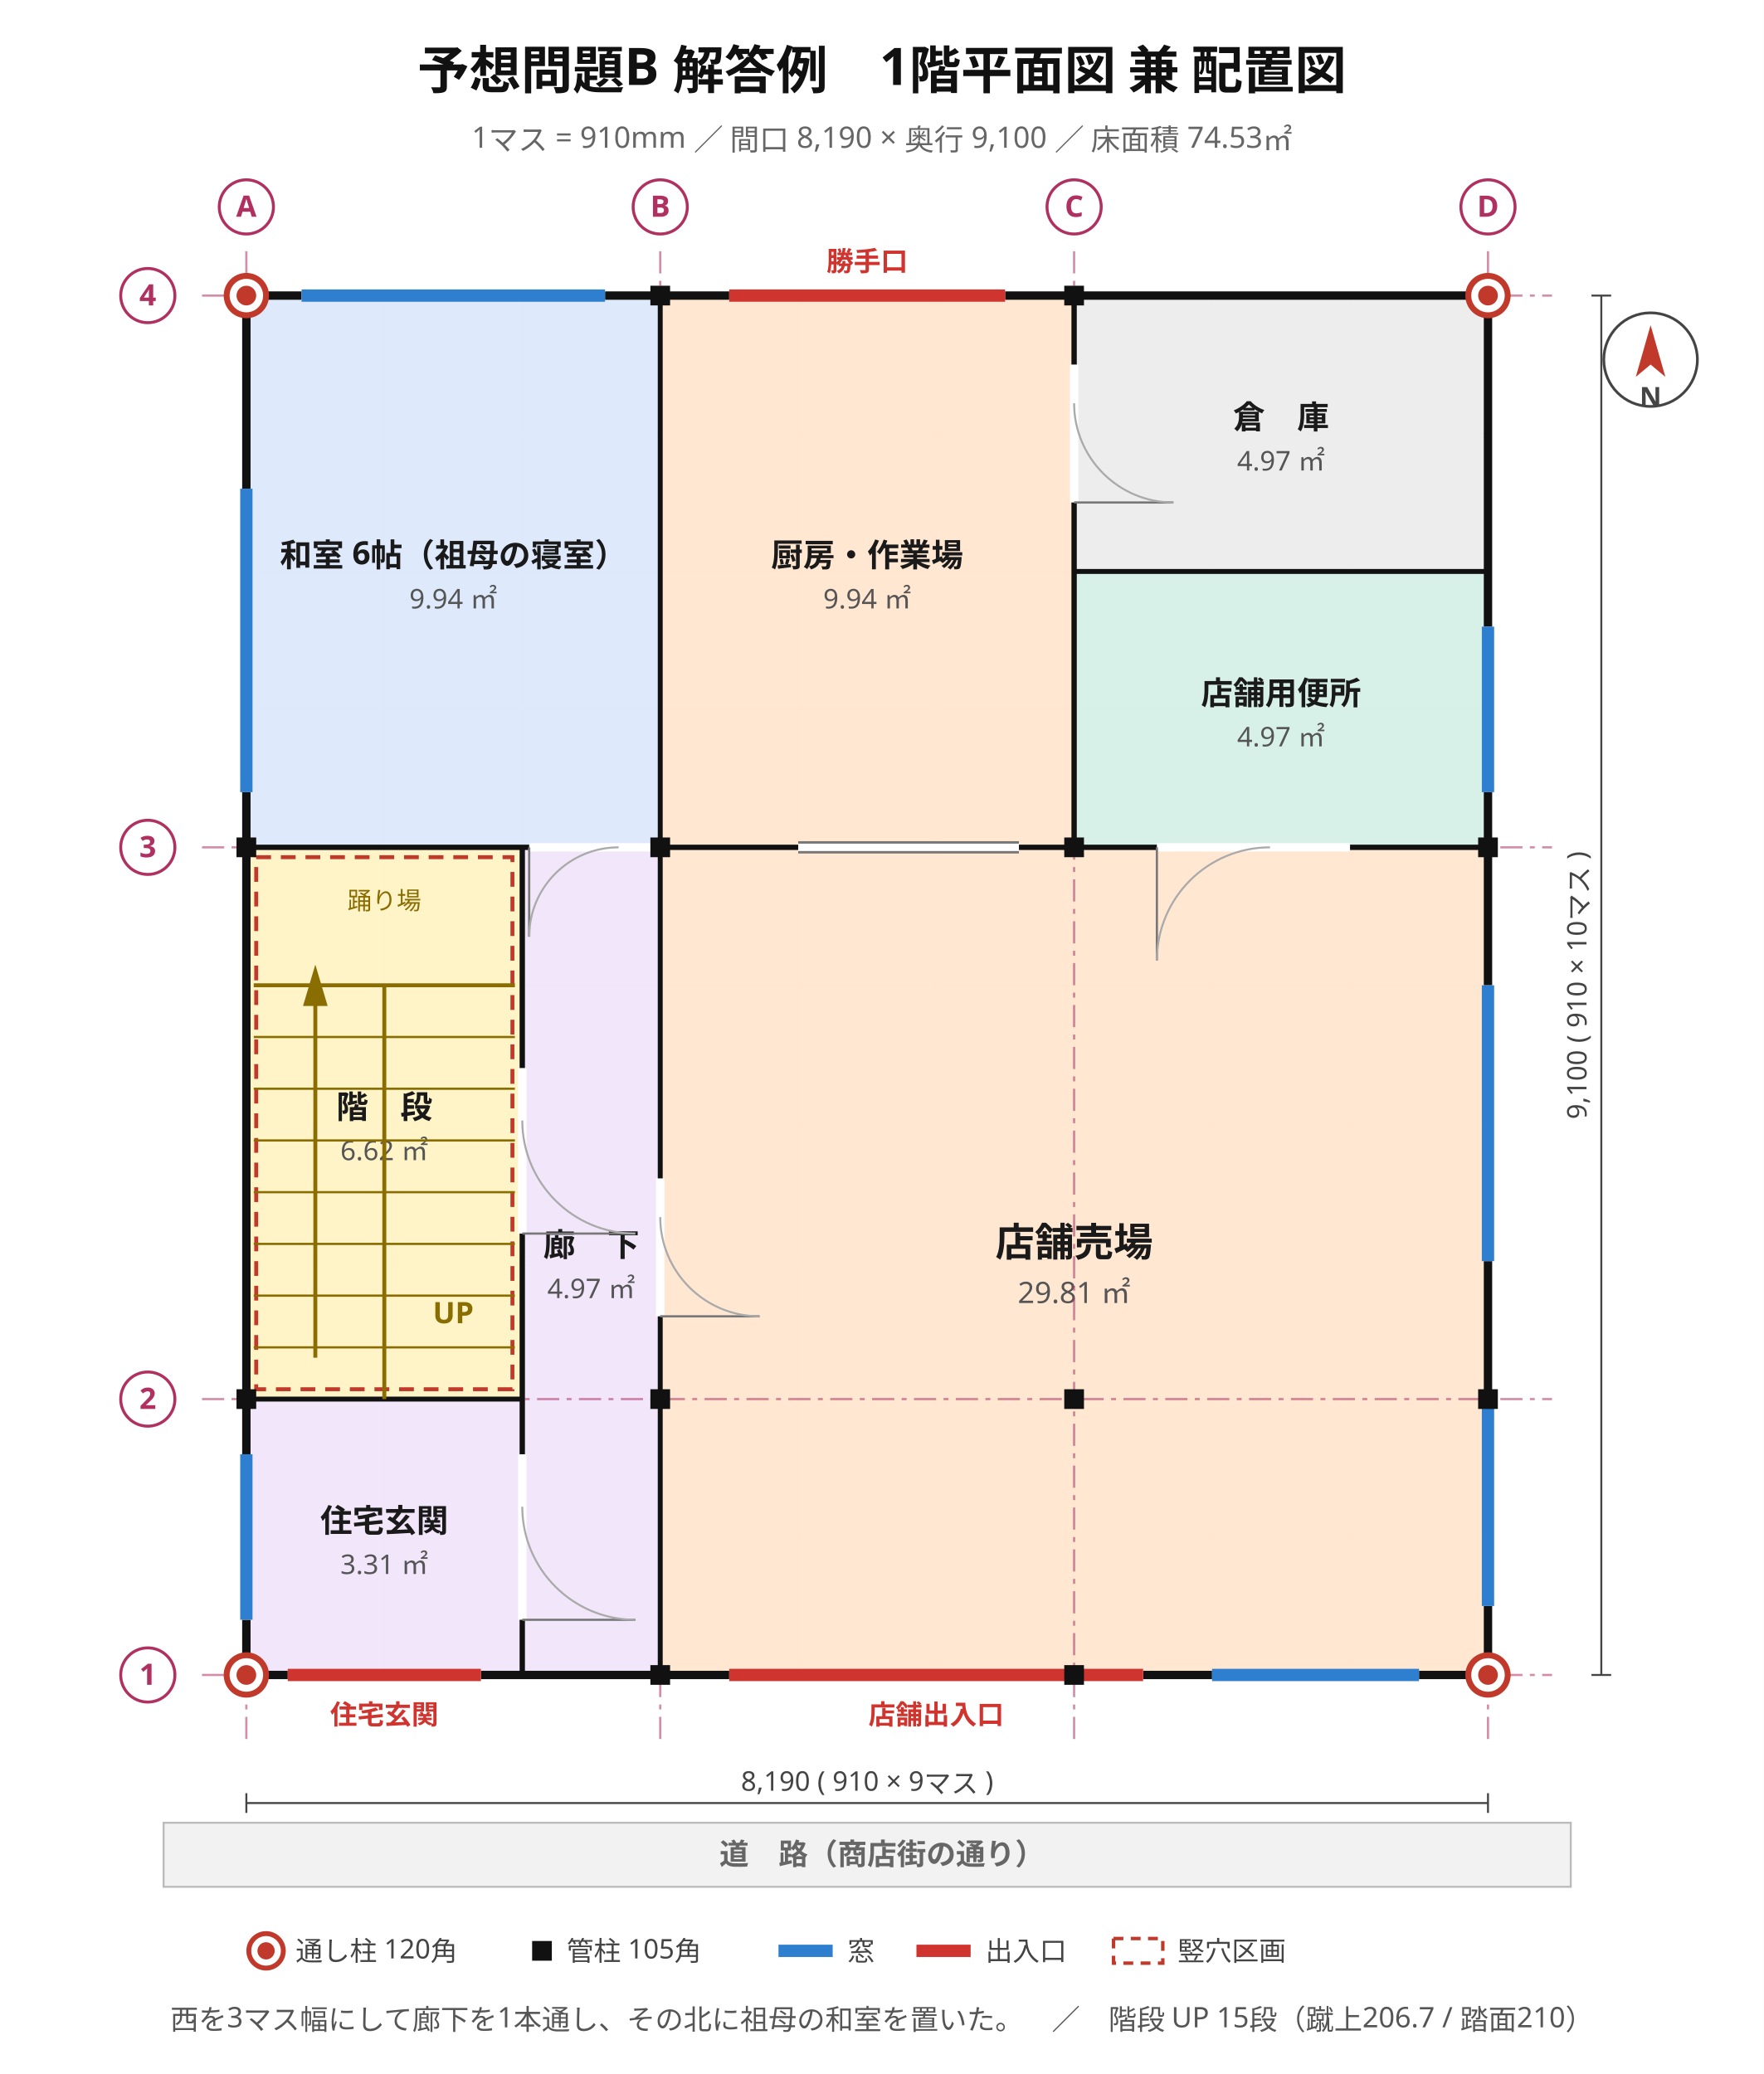
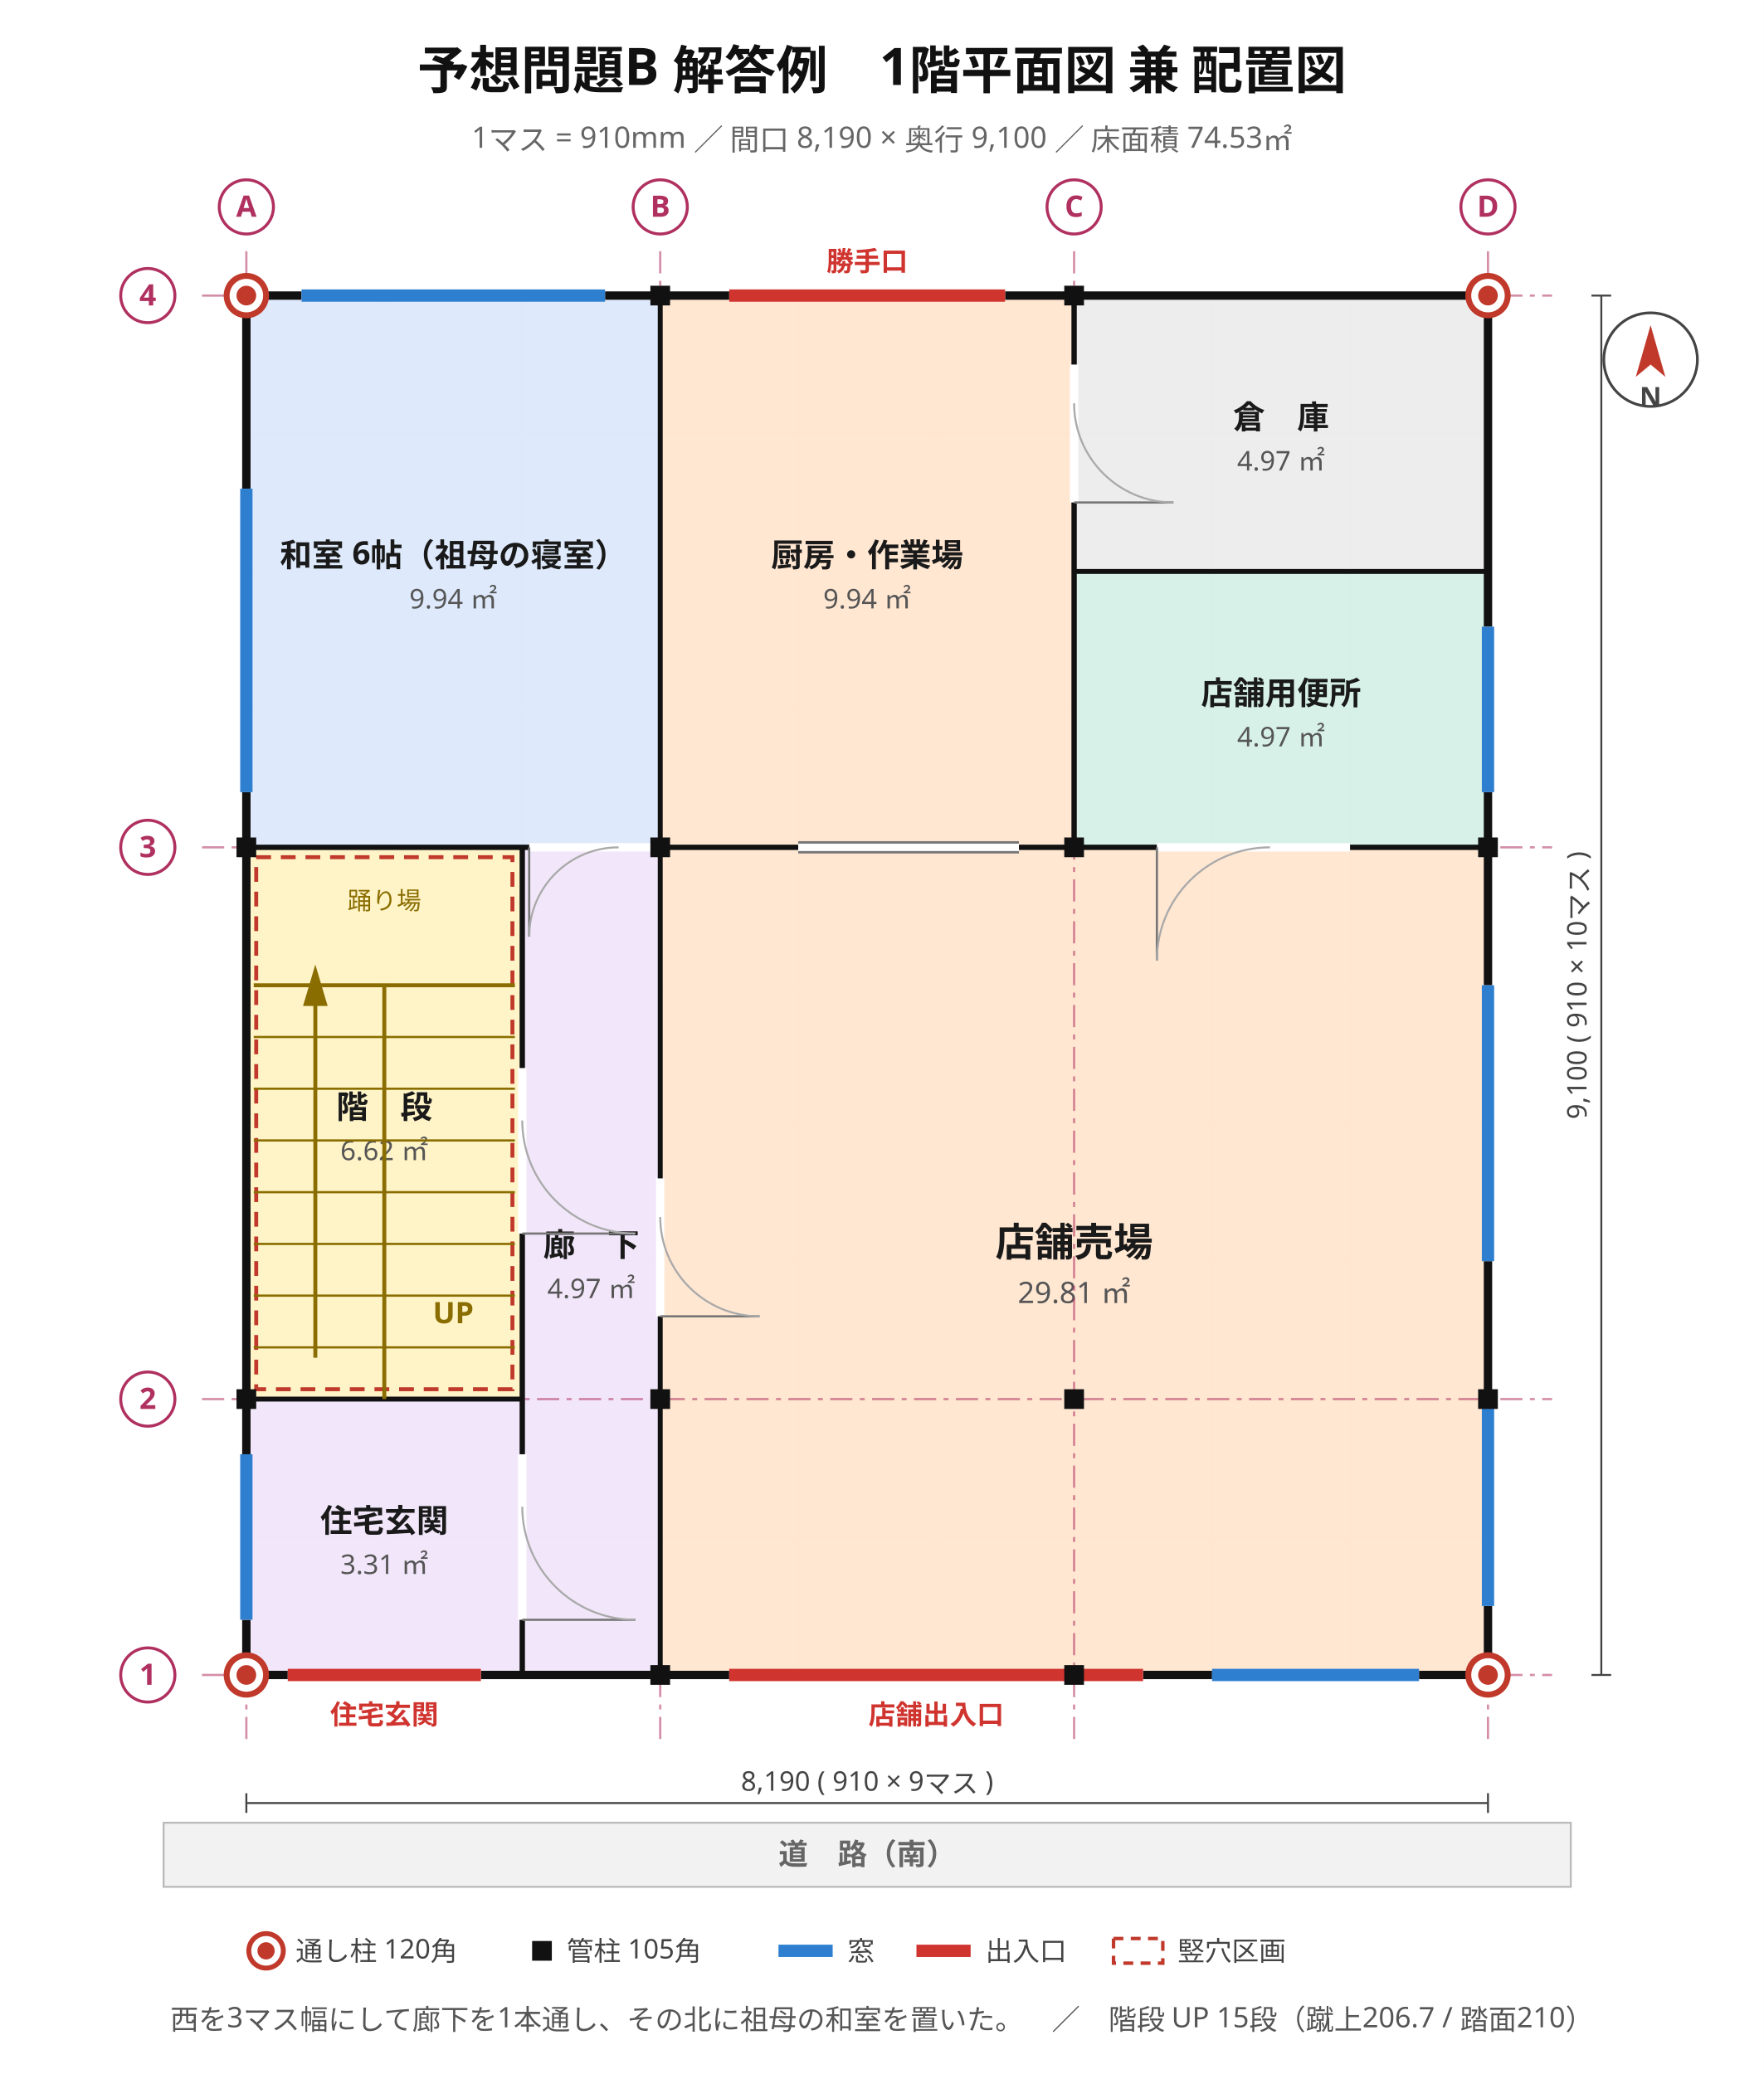
<svg xmlns="http://www.w3.org/2000/svg" viewBox="0 0 716 842" width="716" height="842" font-family="'Hiragino Sans','Hiragino Kaku Gothic ProN','Noto Sans JP','Yu Gothic',Meiryo,'IPAGothic',sans-serif">
  <rect width="716" height="842" fill="#ffffff" />
  <text x="358" y="36" font-size="21" text-anchor="middle" fill="#111" font-weight="700" font-family="'Hiragino Sans','Hiragino Kaku Gothic ProN','Noto Sans JP','Yu Gothic',Meiryo,'IPAGothic',sans-serif">予想問題B 解答例　1階平面図 兼 配置図</text>
  <text x="358" y="60" font-size="12" text-anchor="middle" fill="#666" font-weight="400" font-family="'Hiragino Sans','Hiragino Kaku Gothic ProN','Noto Sans JP','Yu Gothic',Meiryo,'IPAGothic',sans-serif">1マス = 910mm ／ 間口 8,190 × 奥行 9,100 ／ 床面積 74.53㎡</text>
  <line x1="100" y1="120" x2="100" y2="680" stroke="#e8e8e8" stroke-width="0.7" />
  <line x1="156" y1="120" x2="156" y2="680" stroke="#e8e8e8" stroke-width="0.7" />
  <line x1="212" y1="120" x2="212" y2="680" stroke="#e8e8e8" stroke-width="0.7" />
  <line x1="268" y1="120" x2="268" y2="680" stroke="#e8e8e8" stroke-width="0.7" />
  <line x1="324" y1="120" x2="324" y2="680" stroke="#e8e8e8" stroke-width="0.7" />
  <line x1="380" y1="120" x2="380" y2="680" stroke="#e8e8e8" stroke-width="0.7" />
  <line x1="436" y1="120" x2="436" y2="680" stroke="#e8e8e8" stroke-width="0.7" />
  <line x1="492" y1="120" x2="492" y2="680" stroke="#e8e8e8" stroke-width="0.7" />
  <line x1="548" y1="120" x2="548" y2="680" stroke="#e8e8e8" stroke-width="0.7" />
  <line x1="604" y1="120" x2="604" y2="680" stroke="#e8e8e8" stroke-width="0.7" />
  <line x1="100" y1="680" x2="604" y2="680" stroke="#e8e8e8" stroke-width="0.7" />
  <line x1="100" y1="624" x2="604" y2="624" stroke="#e8e8e8" stroke-width="0.7" />
  <line x1="100" y1="568" x2="604" y2="568" stroke="#e8e8e8" stroke-width="0.7" />
  <line x1="100" y1="512" x2="604" y2="512" stroke="#e8e8e8" stroke-width="0.7" />
  <line x1="100" y1="456" x2="604" y2="456" stroke="#e8e8e8" stroke-width="0.7" />
  <line x1="100" y1="400" x2="604" y2="400" stroke="#e8e8e8" stroke-width="0.7" />
  <line x1="100" y1="344" x2="604" y2="344" stroke="#e8e8e8" stroke-width="0.7" />
  <line x1="100" y1="288" x2="604" y2="288" stroke="#e8e8e8" stroke-width="0.7" />
  <line x1="100" y1="232" x2="604" y2="232" stroke="#e8e8e8" stroke-width="0.7" />
  <line x1="100" y1="176" x2="604" y2="176" stroke="#e8e8e8" stroke-width="0.7" />
  <line x1="100" y1="120" x2="604" y2="120" stroke="#e8e8e8" stroke-width="0.7" />
  <rect x="100" y="568" width="112" height="112" fill="#f1e6fa" stroke="#8b62b5" stroke-width="1.2" opacity="0.95" />
  <text x="156" y="622" font-size="13" text-anchor="middle" fill="#1a1a1a" font-weight="700" font-family="'Hiragino Sans','Hiragino Kaku Gothic ProN','Noto Sans JP','Yu Gothic',Meiryo,'IPAGothic',sans-serif">住宅玄関</text>
  <text x="156" y="639" font-size="11" text-anchor="middle" fill="#555" font-weight="400" font-family="'Hiragino Sans','Hiragino Kaku Gothic ProN','Noto Sans JP','Yu Gothic',Meiryo,'IPAGothic',sans-serif">3.31 ㎡</text>
  <rect x="100" y="344" width="112" height="224" fill="#fff3c4" stroke="#bb9508" stroke-width="1.2" opacity="0.95" />
  <text x="156" y="454" font-size="13" text-anchor="middle" fill="#1a1a1a" font-weight="700" font-family="'Hiragino Sans','Hiragino Kaku Gothic ProN','Noto Sans JP','Yu Gothic',Meiryo,'IPAGothic',sans-serif">階　段</text>
  <text x="156" y="471" font-size="11" text-anchor="middle" fill="#555" font-weight="400" font-family="'Hiragino Sans','Hiragino Kaku Gothic ProN','Noto Sans JP','Yu Gothic',Meiryo,'IPAGothic',sans-serif">6.62 ㎡</text>
  <rect x="212" y="344" width="56" height="336" fill="#f1e6fa" stroke="#8b62b5" stroke-width="1.2" opacity="0.95" />
  <text x="240" y="510" font-size="13" text-anchor="middle" fill="#1a1a1a" font-weight="700" font-family="'Hiragino Sans','Hiragino Kaku Gothic ProN','Noto Sans JP','Yu Gothic',Meiryo,'IPAGothic',sans-serif">廊　下</text>
  <text x="240" y="527" font-size="11" text-anchor="middle" fill="#555" font-weight="400" font-family="'Hiragino Sans','Hiragino Kaku Gothic ProN','Noto Sans JP','Yu Gothic',Meiryo,'IPAGothic',sans-serif">4.97 ㎡</text>
  <rect x="100" y="120" width="168" height="224" fill="#dce9fb" stroke="#4a76b8" stroke-width="1.2" opacity="0.95" />
  <text x="184" y="230" font-size="13" text-anchor="middle" fill="#1a1a1a" font-weight="700" font-family="'Hiragino Sans','Hiragino Kaku Gothic ProN','Noto Sans JP','Yu Gothic',Meiryo,'IPAGothic',sans-serif">和室 6帖（祖母の寝室）</text>
  <text x="184" y="247" font-size="11" text-anchor="middle" fill="#555" font-weight="400" font-family="'Hiragino Sans','Hiragino Kaku Gothic ProN','Noto Sans JP','Yu Gothic',Meiryo,'IPAGothic',sans-serif">9.94 ㎡</text>
  <rect x="268" y="344" width="336" height="336" fill="#ffe6d0" stroke="#c9762f" stroke-width="1.2" opacity="0.95" />
  <text x="436" y="510" font-size="16" text-anchor="middle" fill="#1a1a1a" font-weight="700" font-family="'Hiragino Sans','Hiragino Kaku Gothic ProN','Noto Sans JP','Yu Gothic',Meiryo,'IPAGothic',sans-serif">店舗売場</text>
  <text x="436" y="529" font-size="12" text-anchor="middle" fill="#555" font-weight="400" font-family="'Hiragino Sans','Hiragino Kaku Gothic ProN','Noto Sans JP','Yu Gothic',Meiryo,'IPAGothic',sans-serif">29.81 ㎡</text>
  <rect x="268" y="120" width="168" height="224" fill="#ffe6d0" stroke="#c9762f" stroke-width="1.2" opacity="0.95" />
  <text x="352" y="230" font-size="13" text-anchor="middle" fill="#1a1a1a" font-weight="700" font-family="'Hiragino Sans','Hiragino Kaku Gothic ProN','Noto Sans JP','Yu Gothic',Meiryo,'IPAGothic',sans-serif">厨房・作業場</text>
  <text x="352" y="247" font-size="11" text-anchor="middle" fill="#555" font-weight="400" font-family="'Hiragino Sans','Hiragino Kaku Gothic ProN','Noto Sans JP','Yu Gothic',Meiryo,'IPAGothic',sans-serif">9.94 ㎡</text>
  <rect x="436" y="232" width="168" height="112" fill="#d5f0e7" stroke="#2f9077" stroke-width="1.2" opacity="0.95" />
  <text x="520" y="286" font-size="13" text-anchor="middle" fill="#1a1a1a" font-weight="700" font-family="'Hiragino Sans','Hiragino Kaku Gothic ProN','Noto Sans JP','Yu Gothic',Meiryo,'IPAGothic',sans-serif">店舗用便所</text>
  <text x="520" y="303" font-size="11" text-anchor="middle" fill="#555" font-weight="400" font-family="'Hiragino Sans','Hiragino Kaku Gothic ProN','Noto Sans JP','Yu Gothic',Meiryo,'IPAGothic',sans-serif">4.97 ㎡</text>
  <rect x="436" y="120" width="168" height="112" fill="#ececec" stroke="#8a8a8a" stroke-width="1.2" opacity="0.95" />
  <text x="520" y="174" font-size="13" text-anchor="middle" fill="#1a1a1a" font-weight="700" font-family="'Hiragino Sans','Hiragino Kaku Gothic ProN','Noto Sans JP','Yu Gothic',Meiryo,'IPAGothic',sans-serif">倉　庫</text>
  <text x="520" y="191" font-size="11" text-anchor="middle" fill="#555" font-weight="400" font-family="'Hiragino Sans','Hiragino Kaku Gothic ProN','Noto Sans JP','Yu Gothic',Meiryo,'IPAGothic',sans-serif">4.97 ㎡</text>
  <line x1="100" y1="102" x2="100" y2="706" stroke="#b03060" stroke-width="0.9" stroke-dasharray="9 3 2 3" opacity="0.55" />
  <line x1="268" y1="102" x2="268" y2="706" stroke="#b03060" stroke-width="0.9" stroke-dasharray="9 3 2 3" opacity="0.55" />
  <line x1="436" y1="102" x2="436" y2="706" stroke="#b03060" stroke-width="0.9" stroke-dasharray="9 3 2 3" opacity="0.55" />
  <line x1="604" y1="102" x2="604" y2="706" stroke="#b03060" stroke-width="0.9" stroke-dasharray="9 3 2 3" opacity="0.55" />
  <line x1="82" y1="680" x2="630" y2="680" stroke="#b03060" stroke-width="0.9" stroke-dasharray="9 3 2 3" opacity="0.55" />
  <line x1="82" y1="568" x2="630" y2="568" stroke="#b03060" stroke-width="0.9" stroke-dasharray="9 3 2 3" opacity="0.55" />
  <line x1="82" y1="344" x2="630" y2="344" stroke="#b03060" stroke-width="0.9" stroke-dasharray="9 3 2 3" opacity="0.55" />
  <line x1="82" y1="120" x2="630" y2="120" stroke="#b03060" stroke-width="0.9" stroke-dasharray="9 3 2 3" opacity="0.55" />
  <rect x="100" y="120" width="504" height="560" stroke="#111" stroke-width="3.4" fill="none" />
  <line x1="296" y1="680" x2="464" y2="680" stroke="#ffffff" stroke-width="4.2" />
  <line x1="296" y1="680" x2="464" y2="680" stroke="#d0342f" stroke-width="5.0" />
  <text x="380" y="700" font-size="11" text-anchor="middle" fill="#d0342f" font-weight="700" font-family="'Hiragino Sans','Hiragino Kaku Gothic ProN','Noto Sans JP','Yu Gothic',Meiryo,'IPAGothic',sans-serif">店舗出入口</text>
  <line x1="116.8" y1="680" x2="195.2" y2="680" stroke="#ffffff" stroke-width="4.2" />
  <line x1="116.8" y1="680" x2="195.2" y2="680" stroke="#d0342f" stroke-width="5.0" />
  <text x="156" y="700" font-size="11" text-anchor="middle" fill="#d0342f" font-weight="700" font-family="'Hiragino Sans','Hiragino Kaku Gothic ProN','Noto Sans JP','Yu Gothic',Meiryo,'IPAGothic',sans-serif">住宅玄関</text>
  <line x1="492" y1="680" x2="576" y2="680" stroke="#ffffff" stroke-width="4.2" />
  <line x1="492" y1="680" x2="576" y2="680" stroke="#2f7fd0" stroke-width="5.0" />
  <line x1="296" y1="120" x2="408" y2="120" stroke="#ffffff" stroke-width="4.2" />
  <line x1="296" y1="120" x2="408" y2="120" stroke="#d0342f" stroke-width="5.0" />
  <text x="352" y="110" font-size="11" text-anchor="middle" fill="#d0342f" font-weight="700" font-family="'Hiragino Sans','Hiragino Kaku Gothic ProN','Noto Sans JP','Yu Gothic',Meiryo,'IPAGothic',sans-serif">勝手口</text>
  <line x1="122.4" y1="120" x2="245.6" y2="120" stroke="#ffffff" stroke-width="4.2" />
  <line x1="122.4" y1="120" x2="245.6" y2="120" stroke="#2f7fd0" stroke-width="5.0" />
  <line x1="100" y1="321.6" x2="100" y2="198.4" stroke="#ffffff" stroke-width="4.2" />
  <line x1="100" y1="321.6" x2="100" y2="198.4" stroke="#2f7fd0" stroke-width="5.0" />
  <line x1="100" y1="657.6" x2="100" y2="590.4" stroke="#ffffff" stroke-width="4.2" />
  <line x1="100" y1="657.6" x2="100" y2="590.4" stroke="#2f7fd0" stroke-width="5.0" />
  <line x1="604" y1="652" x2="604" y2="568" stroke="#ffffff" stroke-width="4.2" />
  <line x1="604" y1="652" x2="604" y2="568" stroke="#2f7fd0" stroke-width="5.0" />
  <line x1="604" y1="512" x2="604" y2="400" stroke="#ffffff" stroke-width="4.2" />
  <line x1="604" y1="512" x2="604" y2="400" stroke="#2f7fd0" stroke-width="5.0" />
  <line x1="604" y1="321.6" x2="604" y2="254.4" stroke="#ffffff" stroke-width="4.2" />
  <line x1="604" y1="321.6" x2="604" y2="254.4" stroke="#2f7fd0" stroke-width="5.0" />
+   <line x1="436" y1="232" x2="436" y2="120" stroke="#111" stroke-width="2.0" />
  <line x1="212" y1="680" x2="212" y2="344" stroke="#111" stroke-width="2.0" />
+   <line x1="436" y1="232" x2="604" y2="232" stroke="#111" stroke-width="2.0" />
  <line x1="100" y1="568" x2="212" y2="568" stroke="#111" stroke-width="2.0" />
+   <line x1="268" y1="344" x2="436" y2="344" stroke="#111" stroke-width="2.0" />
+   <line x1="212" y1="568" x2="212" y2="344" stroke="#111" stroke-width="2.0" />
+   <line x1="268" y1="344" x2="604" y2="344" stroke="#111" stroke-width="2.0" />
+   <line x1="212" y1="680" x2="212" y2="568" stroke="#111" stroke-width="2.0" />
+   <line x1="100" y1="344" x2="268" y2="344" stroke="#111" stroke-width="2.0" />
+   <line x1="436" y1="344" x2="436" y2="232" stroke="#111" stroke-width="2.0" />
+   <line x1="212" y1="344" x2="268" y2="344" stroke="#111" stroke-width="2.0" />
  <line x1="268" y1="680" x2="268" y2="344" stroke="#111" stroke-width="2.0" />
-   <line x1="268" y1="344" x2="436" y2="344" stroke="#111" stroke-width="2.0" />
-   <line x1="268" y1="344" x2="604" y2="344" stroke="#111" stroke-width="2.0" />
-   <line x1="212" y1="568" x2="212" y2="344" stroke="#111" stroke-width="2.0" />
-   <line x1="212" y1="680" x2="212" y2="568" stroke="#111" stroke-width="2.0" />
-   <line x1="436" y1="344" x2="436" y2="232" stroke="#111" stroke-width="2.0" />
-   <line x1="436" y1="232" x2="604" y2="232" stroke="#111" stroke-width="2.0" />
-   <line x1="100" y1="344" x2="268" y2="344" stroke="#111" stroke-width="2.0" />
-   <line x1="212" y1="344" x2="268" y2="344" stroke="#111" stroke-width="2.0" />
+   <line x1="268" y1="344" x2="268" y2="120" stroke="#111" stroke-width="2.0" />
+   <line x1="436" y1="344" x2="604" y2="344" stroke="#111" stroke-width="2.0" />
  <line x1="436" y1="344" x2="436" y2="120" stroke="#111" stroke-width="2.0" />
-   <line x1="436" y1="232" x2="436" y2="120" stroke="#111" stroke-width="2.0" />
-   <line x1="436" y1="344" x2="604" y2="344" stroke="#111" stroke-width="2.0" />
  <line x1="100" y1="344" x2="212" y2="344" stroke="#111" stroke-width="2.0" />
-   <line x1="268" y1="344" x2="268" y2="120" stroke="#111" stroke-width="2.0" />
  <line x1="212" y1="657.6" x2="212" y2="590.4" stroke="#ffffff" stroke-width="3.4" />
  <line x1="212" y1="657.6" x2="257.92" y2="657.6" stroke="#777" stroke-width="0.9" />
  <path d="M 257.9 657.6 A 45.9 45.9 0 0 1 212.0 611.7" stroke="#aaa" stroke-width="0.8" fill="none" />
  <line x1="212" y1="500.8" x2="212" y2="433.6" stroke="#ffffff" stroke-width="3.4" />
  <line x1="212" y1="500.8" x2="257.92" y2="500.8" stroke="#777" stroke-width="0.9" />
  <path d="M 257.9 500.8 A 45.9 45.9 0 0 1 212.0 454.9" stroke="#aaa" stroke-width="0.8" fill="none" />
  <line x1="214.8" y1="344" x2="265.2" y2="344" stroke="#ffffff" stroke-width="3.4" />
  <line x1="214.8" y1="344" x2="214.8" y2="380.29" stroke="#777" stroke-width="0.9" />
  <path d="M 214.8 380.3 A 36.3 36.3 0 0 1 251.1 344.0" stroke="#aaa" stroke-width="0.8" fill="none" />
  <line x1="268" y1="534.4" x2="268" y2="478.4" stroke="#ffffff" stroke-width="3.4" />
  <line x1="268" y1="534.4" x2="308.32" y2="534.4" stroke="#777" stroke-width="0.9" />
  <path d="M 308.3 534.4 A 40.3 40.3 0 0 1 268.0 494.1" stroke="#aaa" stroke-width="0.8" fill="none" />
  <line x1="324" y1="344" x2="413.6" y2="344" stroke="#ffffff" stroke-width="3.4" />
  <line x1="324" y1="342" x2="413.6" y2="342" stroke="#777" stroke-width="1.0" />
  <line x1="324" y1="346" x2="413.6" y2="346" stroke="#777" stroke-width="1.0" />
  <line x1="469.6" y1="344" x2="548" y2="344" stroke="#ffffff" stroke-width="3.4" />
  <line x1="469.6" y1="344" x2="469.6" y2="389.92" stroke="#777" stroke-width="0.9" />
  <path d="M 469.6 389.9 A 45.9 45.9 0 0 1 515.5 344.0" stroke="#aaa" stroke-width="0.8" fill="none" />
  <line x1="436" y1="204" x2="436" y2="148" stroke="#ffffff" stroke-width="3.4" />
  <line x1="436" y1="204" x2="476.32" y2="204" stroke="#777" stroke-width="0.9" />
  <path d="M 476.3 204.0 A 40.3 40.3 0 0 1 436.0 163.7" stroke="#aaa" stroke-width="0.8" fill="none" />
  <rect x="104" y="348" width="104" height="216" fill="none" stroke="#c0392b" stroke-width="1.6" stroke-dasharray="6 4" />
  <line x1="156" y1="568" x2="156" y2="400" stroke="#8a6d00" stroke-width="1.6" />
  <line x1="103" y1="547" x2="156" y2="547" stroke="#8a6d00" stroke-width="0.9" />
  <line x1="156" y1="547" x2="209" y2="547" stroke="#8a6d00" stroke-width="0.9" />
  <line x1="103" y1="526" x2="156" y2="526" stroke="#8a6d00" stroke-width="0.9" />
  <line x1="156" y1="526" x2="209" y2="526" stroke="#8a6d00" stroke-width="0.9" />
  <line x1="103" y1="505" x2="156" y2="505" stroke="#8a6d00" stroke-width="0.9" />
  <line x1="156" y1="505" x2="209" y2="505" stroke="#8a6d00" stroke-width="0.9" />
  <line x1="103" y1="484" x2="156" y2="484" stroke="#8a6d00" stroke-width="0.9" />
  <line x1="156" y1="484" x2="209" y2="484" stroke="#8a6d00" stroke-width="0.9" />
  <line x1="103" y1="463" x2="156" y2="463" stroke="#8a6d00" stroke-width="0.9" />
  <line x1="156" y1="463" x2="209" y2="463" stroke="#8a6d00" stroke-width="0.9" />
  <line x1="103" y1="442" x2="156" y2="442" stroke="#8a6d00" stroke-width="0.9" />
  <line x1="156" y1="442" x2="209" y2="442" stroke="#8a6d00" stroke-width="0.9" />
  <line x1="103" y1="421" x2="156" y2="421" stroke="#8a6d00" stroke-width="0.9" />
  <line x1="156" y1="421" x2="209" y2="421" stroke="#8a6d00" stroke-width="0.9" />
  <line x1="103" y1="400" x2="209" y2="400" stroke="#8a6d00" stroke-width="1.6" />
  <text x="156" y="369.2" font-size="10" text-anchor="middle" fill="#8a6d00" font-weight="400" font-family="'Hiragino Sans','Hiragino Kaku Gothic ProN','Noto Sans JP','Yu Gothic',Meiryo,'IPAGothic',sans-serif">踊り場</text>
  <line x1="128" y1="551.2" x2="128" y2="405.6" stroke="#8a6d00" stroke-width="1.6" />
  <polygon points="128,391.6 123,408.4 133,408.4" fill="#8a6d00" />
  <text x="184" y="537.2" font-size="12" text-anchor="middle" fill="#8a6d00" font-weight="700" font-family="'Hiragino Sans','Hiragino Kaku Gothic ProN','Noto Sans JP','Yu Gothic',Meiryo,'IPAGothic',sans-serif">UP</text>
  <rect x="264" y="676" width="8" height="8" fill="#111" />
  <rect x="432" y="676" width="8" height="8" fill="#111" />
  <rect x="96" y="564" width="8" height="8" fill="#111" />
  <rect x="600" y="564" width="8" height="8" fill="#111" />
  <rect x="96" y="340" width="8" height="8" fill="#111" />
  <rect x="600" y="340" width="8" height="8" fill="#111" />
  <rect x="264" y="116" width="8" height="8" fill="#111" />
  <rect x="432" y="116" width="8" height="8" fill="#111" />
  <rect x="264" y="564" width="8" height="8" fill="#111" />
  <rect x="432" y="564" width="8" height="8" fill="#111" />
  <rect x="264" y="340" width="8" height="8" fill="#111" />
  <rect x="432" y="340" width="8" height="8" fill="#111" />
  <circle cx="100" cy="680" r="8" fill="#ffffff" stroke="#c0392b" stroke-width="2.4" />
  <circle cx="100" cy="680" r="4" fill="#c0392b" />
  <circle cx="604" cy="680" r="8" fill="#ffffff" stroke="#c0392b" stroke-width="2.4" />
  <circle cx="604" cy="680" r="4" fill="#c0392b" />
  <circle cx="100" cy="120" r="8" fill="#ffffff" stroke="#c0392b" stroke-width="2.4" />
  <circle cx="100" cy="120" r="4" fill="#c0392b" />
  <circle cx="604" cy="120" r="8" fill="#ffffff" stroke="#c0392b" stroke-width="2.4" />
  <circle cx="604" cy="120" r="4" fill="#c0392b" />
  <circle cx="100" cy="84" r="11" fill="#ffffff" stroke="#b03060" stroke-width="1.2" />
  <text x="100" y="88" font-size="12" text-anchor="middle" fill="#b03060" font-weight="700" font-family="'Hiragino Sans','Hiragino Kaku Gothic ProN','Noto Sans JP','Yu Gothic',Meiryo,'IPAGothic',sans-serif">A</text>
  <circle cx="268" cy="84" r="11" fill="#ffffff" stroke="#b03060" stroke-width="1.2" />
  <text x="268" y="88" font-size="12" text-anchor="middle" fill="#b03060" font-weight="700" font-family="'Hiragino Sans','Hiragino Kaku Gothic ProN','Noto Sans JP','Yu Gothic',Meiryo,'IPAGothic',sans-serif">B</text>
  <circle cx="436" cy="84" r="11" fill="#ffffff" stroke="#b03060" stroke-width="1.2" />
  <text x="436" y="88" font-size="12" text-anchor="middle" fill="#b03060" font-weight="700" font-family="'Hiragino Sans','Hiragino Kaku Gothic ProN','Noto Sans JP','Yu Gothic',Meiryo,'IPAGothic',sans-serif">C</text>
  <circle cx="604" cy="84" r="11" fill="#ffffff" stroke="#b03060" stroke-width="1.2" />
  <text x="604" y="88" font-size="12" text-anchor="middle" fill="#b03060" font-weight="700" font-family="'Hiragino Sans','Hiragino Kaku Gothic ProN','Noto Sans JP','Yu Gothic',Meiryo,'IPAGothic',sans-serif">D</text>
  <circle cx="60" cy="680" r="11" fill="#ffffff" stroke="#b03060" stroke-width="1.2" />
  <text x="60" y="684" font-size="12" text-anchor="middle" fill="#b03060" font-weight="700" font-family="'Hiragino Sans','Hiragino Kaku Gothic ProN','Noto Sans JP','Yu Gothic',Meiryo,'IPAGothic',sans-serif">1</text>
  <circle cx="60" cy="568" r="11" fill="#ffffff" stroke="#b03060" stroke-width="1.2" />
  <text x="60" y="572" font-size="12" text-anchor="middle" fill="#b03060" font-weight="700" font-family="'Hiragino Sans','Hiragino Kaku Gothic ProN','Noto Sans JP','Yu Gothic',Meiryo,'IPAGothic',sans-serif">2</text>
  <circle cx="60" cy="344" r="11" fill="#ffffff" stroke="#b03060" stroke-width="1.2" />
  <text x="60" y="348" font-size="12" text-anchor="middle" fill="#b03060" font-weight="700" font-family="'Hiragino Sans','Hiragino Kaku Gothic ProN','Noto Sans JP','Yu Gothic',Meiryo,'IPAGothic',sans-serif">3</text>
  <circle cx="60" cy="120" r="11" fill="#ffffff" stroke="#b03060" stroke-width="1.2" />
  <text x="60" y="124" font-size="12" text-anchor="middle" fill="#b03060" font-weight="700" font-family="'Hiragino Sans','Hiragino Kaku Gothic ProN','Noto Sans JP','Yu Gothic',Meiryo,'IPAGothic',sans-serif">4</text>
  <line x1="100" y1="732" x2="604" y2="732" stroke="#444" stroke-width="0.8" />
  <line x1="100" y1="728" x2="100" y2="736" stroke="#444" stroke-width="0.8" />
  <line x1="604" y1="728" x2="604" y2="736" stroke="#444" stroke-width="0.8" />
  <text x="352" y="727" font-size="11" text-anchor="middle" fill="#444" font-weight="400" font-family="'Hiragino Sans','Hiragino Kaku Gothic ProN','Noto Sans JP','Yu Gothic',Meiryo,'IPAGothic',sans-serif">8,190  ( 910 × 9マス )</text>
  <line x1="650" y1="680" x2="650" y2="120" stroke="#444" stroke-width="0.8" />
  <line x1="646" y1="680" x2="654" y2="680" stroke="#444" stroke-width="0.8" />
  <line x1="646" y1="120" x2="654" y2="120" stroke="#444" stroke-width="0.8" />
  <g transform="translate(644,400) rotate(-90)">
    <text x="0" y="0" font-size="11" text-anchor="middle" fill="#444" font-weight="400" font-family="'Hiragino Sans','Hiragino Kaku Gothic ProN','Noto Sans JP','Yu Gothic',Meiryo,'IPAGothic',sans-serif">9,100  ( 910 × 10マス )</text>
  </g>
  <circle cx="670" cy="146" r="19" fill="#ffffff" stroke="#444" stroke-width="1.1" />
  <polygon points="670,132 664,153 670,148 676,153" fill="#c0392b" />
  <text x="670" y="165" font-size="11" text-anchor="middle" fill="#444" font-weight="700" font-family="'Hiragino Sans','Hiragino Kaku Gothic ProN','Noto Sans JP','Yu Gothic',Meiryo,'IPAGothic',sans-serif">N</text>
  <rect x="66.4" y="740" width="571.2" height="26" fill="#f2f2f2" stroke="#bbb" stroke-width="0.8" />
-   <text x="358" y="757" font-size="12" text-anchor="middle" fill="#666" font-weight="700" font-family="'Hiragino Sans','Hiragino Kaku Gothic ProN','Noto Sans JP','Yu Gothic',Meiryo,'IPAGothic',sans-serif">道　路（商店街の通り）</text>
+   <text x="352" y="757" font-size="12" text-anchor="middle" fill="#666" font-weight="700" font-family="'Hiragino Sans','Hiragino Kaku Gothic ProN','Noto Sans JP','Yu Gothic',Meiryo,'IPAGothic',sans-serif">道　路（南）</text>
  <circle cx="108" cy="792" r="7" fill="#ffffff" stroke="#c0392b" stroke-width="2.0" />
  <circle cx="108" cy="792" r="3.5" fill="#c0392b" />
  <text x="120" y="796" font-size="11" text-anchor="start" fill="#444" font-weight="400" font-family="'Hiragino Sans','Hiragino Kaku Gothic ProN','Noto Sans JP','Yu Gothic',Meiryo,'IPAGothic',sans-serif">通し柱 120角</text>
  <rect x="216" y="788" width="8" height="8" fill="#111" />
  <text x="230" y="796" font-size="11" text-anchor="start" fill="#444" font-weight="400" font-family="'Hiragino Sans','Hiragino Kaku Gothic ProN','Noto Sans JP','Yu Gothic',Meiryo,'IPAGothic',sans-serif">管柱 105角</text>
  <line x1="316" y1="792" x2="338" y2="792" stroke="#2f7fd0" stroke-width="5" />
  <text x="344" y="796" font-size="11" text-anchor="start" fill="#444" font-weight="400" font-family="'Hiragino Sans','Hiragino Kaku Gothic ProN','Noto Sans JP','Yu Gothic',Meiryo,'IPAGothic',sans-serif">窓</text>
  <line x1="372" y1="792" x2="394" y2="792" stroke="#d0342f" stroke-width="5" />
  <text x="400" y="796" font-size="11" text-anchor="start" fill="#444" font-weight="400" font-family="'Hiragino Sans','Hiragino Kaku Gothic ProN','Noto Sans JP','Yu Gothic',Meiryo,'IPAGothic',sans-serif">出入口</text>
  <rect x="452" y="787" width="20" height="10" fill="none" stroke="#c0392b" stroke-width="1.4" stroke-dasharray="4 3" />
  <text x="478" y="796" font-size="11" text-anchor="start" fill="#444" font-weight="400" font-family="'Hiragino Sans','Hiragino Kaku Gothic ProN','Noto Sans JP','Yu Gothic',Meiryo,'IPAGothic',sans-serif">竪穴区画</text>
  <text x="358" y="824" font-size="11.5" text-anchor="middle" fill="#555" font-weight="400" font-family="'Hiragino Sans','Hiragino Kaku Gothic ProN','Noto Sans JP','Yu Gothic',Meiryo,'IPAGothic',sans-serif">西を3マス幅にして廊下を1本通し、その北に祖母の和室を置いた。　／　階段 UP 15段（蹴上206.7 / 踏面210）</text>
</svg>
